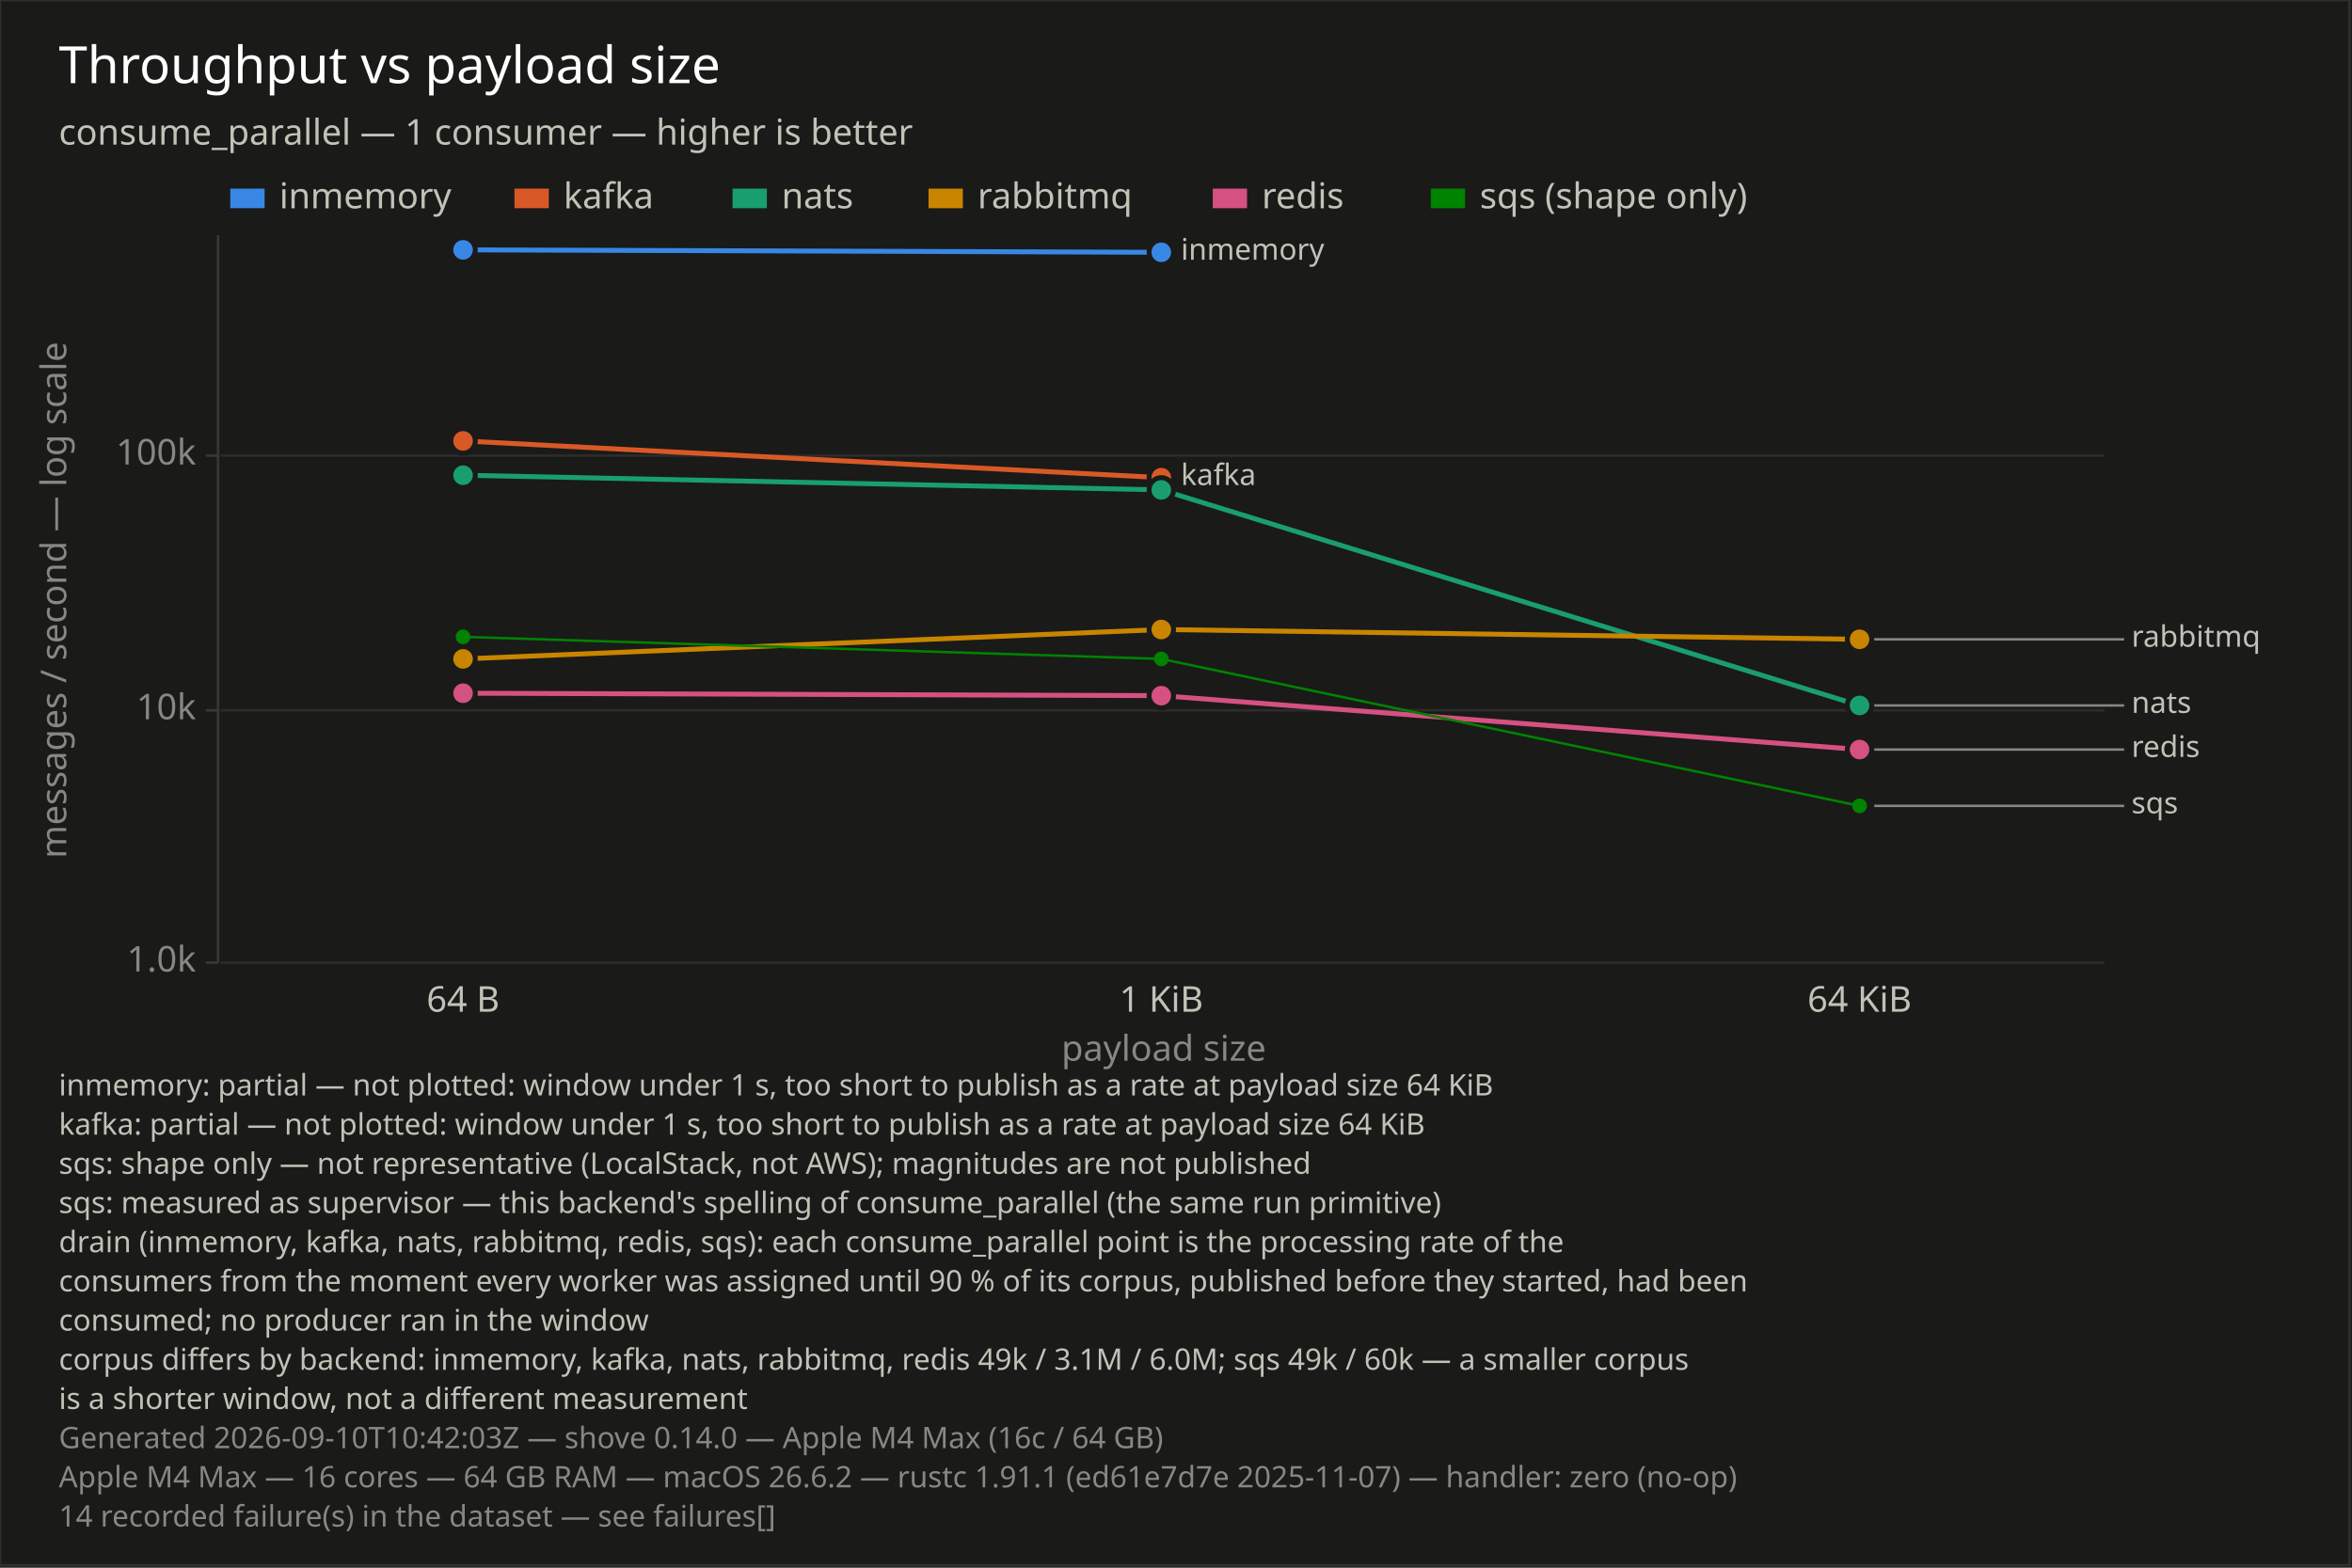
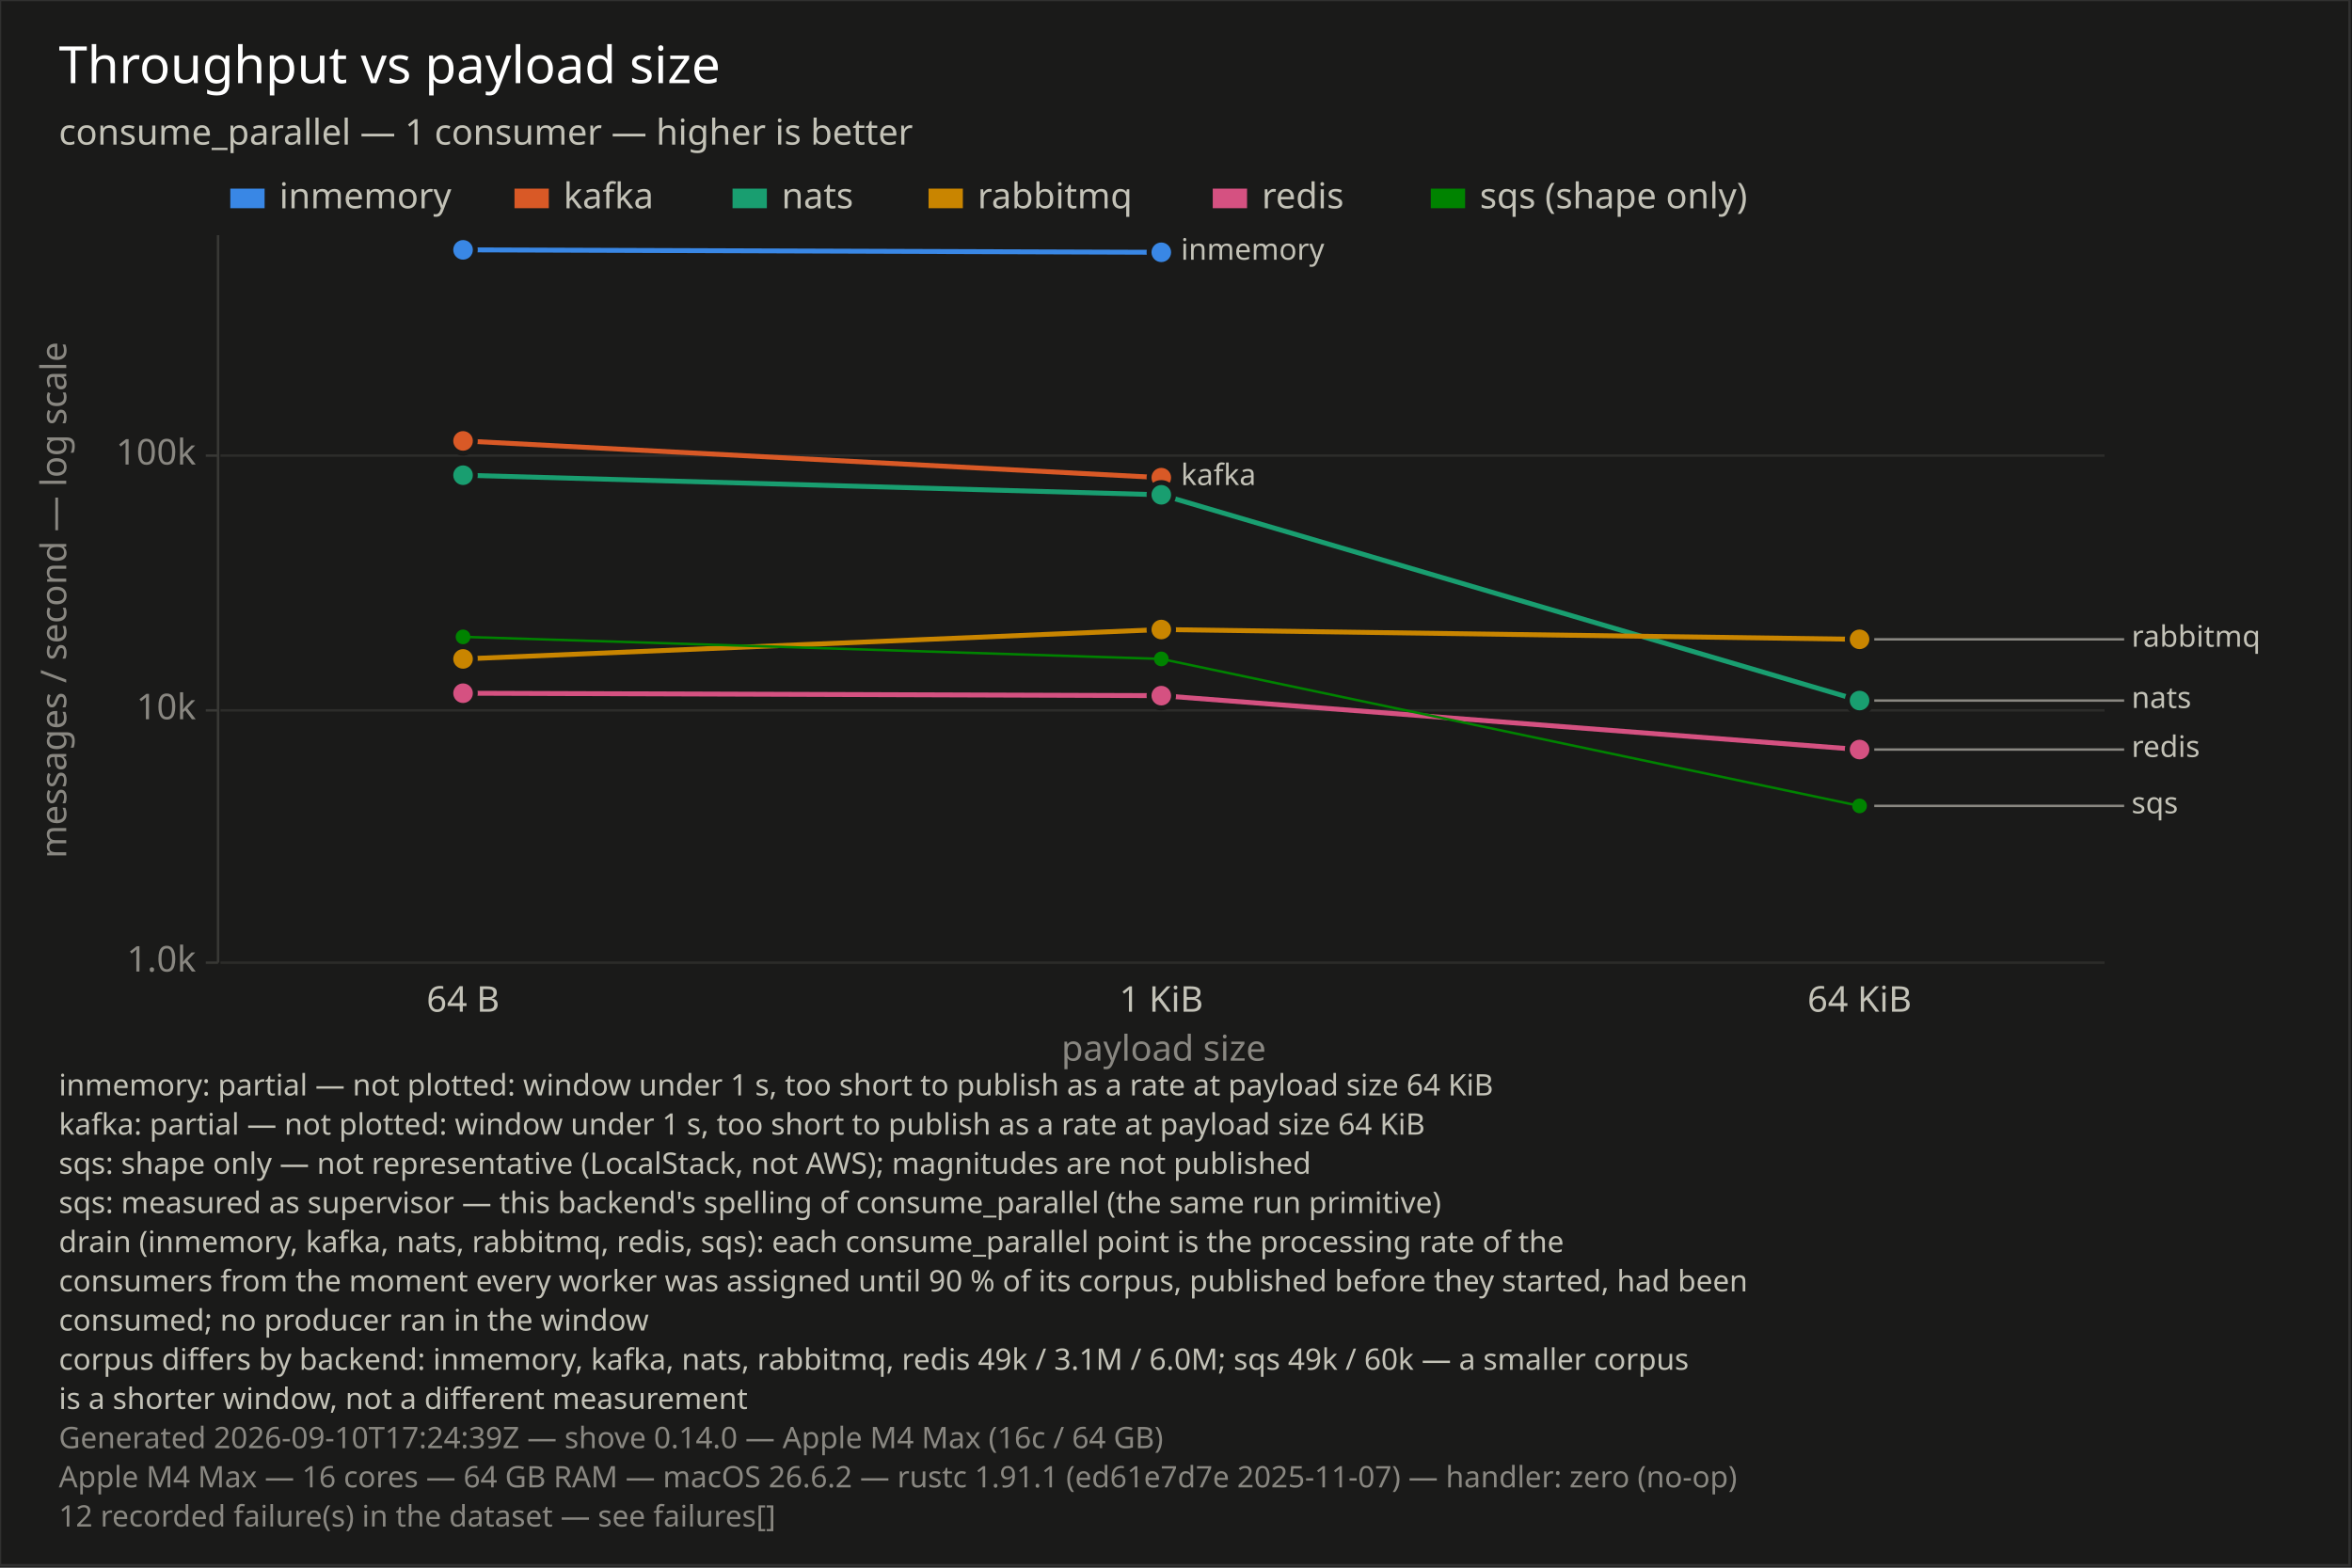
<svg xmlns="http://www.w3.org/2000/svg" width="960" height="640" viewBox="0 0 960 640">
  <rect x="0" y="0" width="960" height="640" opacity="1" fill="#1A1A19" stroke="none" />
  <rect x="0" y="0" width="959" height="639" opacity="0.1" fill="none" stroke="#FFFFFF" />
  <text x="24" y="18" dy="0.76em" text-anchor="start" font-family="sans-serif" font-size="20.968" opacity="1" fill="#FFFFFF">
Throughput vs payload size
</text>
  <text x="24" y="48" dy="0.76em" text-anchor="start" font-family="sans-serif" font-size="14.516" opacity="1" fill="#C3C2B7">
consume_parallel — 1 consumer — higher is better
</text>
  <text x="24" y="438" dy="0.76em" text-anchor="start" font-family="sans-serif" font-size="12.097" opacity="1" fill="#C3C2B7">
inmemory: partial — not plotted: window under 1 s, too short to publish as a rate at payload size 64 KiB
</text>
  <text x="24" y="454" dy="0.76em" text-anchor="start" font-family="sans-serif" font-size="12.097" opacity="1" fill="#C3C2B7">
kafka: partial — not plotted: window under 1 s, too short to publish as a rate at payload size 64 KiB
</text>
  <text x="24" y="470" dy="0.76em" text-anchor="start" font-family="sans-serif" font-size="12.097" opacity="1" fill="#C3C2B7">
sqs: shape only — not representative (LocalStack, not AWS); magnitudes are not published
</text>
  <text x="24" y="486" dy="0.76em" text-anchor="start" font-family="sans-serif" font-size="12.097" opacity="1" fill="#C3C2B7">
sqs: measured as supervisor — this backend's spelling of consume_parallel (the same run primitive)
</text>
  <text x="24" y="502" dy="0.76em" text-anchor="start" font-family="sans-serif" font-size="12.097" opacity="1" fill="#C3C2B7">
drain (inmemory, kafka, nats, rabbitmq, redis, sqs): each consume_parallel point is the processing rate of the
</text>
  <text x="24" y="518" dy="0.76em" text-anchor="start" font-family="sans-serif" font-size="12.097" opacity="1" fill="#C3C2B7">
consumers from the moment every worker was assigned until 90 % of its corpus, published before they started, had been
</text>
  <text x="24" y="534" dy="0.76em" text-anchor="start" font-family="sans-serif" font-size="12.097" opacity="1" fill="#C3C2B7">
consumed; no producer ran in the window
</text>
  <text x="24" y="550" dy="0.76em" text-anchor="start" font-family="sans-serif" font-size="12.097" opacity="1" fill="#C3C2B7">
corpus differs by backend: inmemory, kafka, nats, rabbitmq, redis 49k / 3.1M / 6.0M; sqs 49k / 60k — a smaller corpus
</text>
  <text x="24" y="566" dy="0.76em" text-anchor="start" font-family="sans-serif" font-size="12.097" opacity="1" fill="#C3C2B7">
is a shorter window, not a different measurement
</text>
  <text x="24" y="582" dy="0.76em" text-anchor="start" font-family="sans-serif" font-size="12.097" opacity="1" fill="#898781">
- Generated 2026-09-10T10:42:03Z — shove 0.14.0 — Apple M4 Max (16c / 64 GB)
+ Generated 2026-09-10T17:24:39Z — shove 0.14.0 — Apple M4 Max (16c / 64 GB)
</text>
  <text x="24" y="598" dy="0.76em" text-anchor="start" font-family="sans-serif" font-size="12.097" opacity="1" fill="#898781">
Apple M4 Max — 16 cores — 64 GB RAM — macOS 26.6.2 — rustc 1.91.1 (ed61e7d7e 2025-11-07) — handler: zero (no-op)
</text>
  <text x="24" y="614" dy="0.76em" text-anchor="start" font-family="sans-serif" font-size="12.097" opacity="1" fill="#898781">
- 14 recorded failure(s) in the dataset — see failures[]
+ 12 recorded failure(s) in the dataset — see failures[]
</text>
  <text x="16" y="245" dy="0.76em" text-anchor="middle" font-family="sans-serif" font-size="14.516" opacity="1" fill="#898781" transform="rotate(270, 16, 245)">
messages / second — log scale
</text>
  <line opacity="1" stroke="#2C2C2A" stroke-width="1" x1="90" y1="393" x2="859" y2="393" />
  <line opacity="1" stroke="#2C2C2A" stroke-width="1" x1="90" y1="290" x2="859" y2="290" />
  <line opacity="1" stroke="#2C2C2A" stroke-width="1" x1="90" y1="186" x2="859" y2="186" />
  <polyline fill="none" opacity="1" stroke="#383835" stroke-width="1" points="89,96 89,393 " />
  <text x="80" y="393" dy="0.5ex" text-anchor="end" font-family="sans-serif" font-size="14.516" opacity="1" fill="#898781">
1.0k
</text>
  <polyline fill="none" opacity="1" stroke="#383835" stroke-width="1" points="84,393 89,393 " />
  <text x="80" y="290" dy="0.5ex" text-anchor="end" font-family="sans-serif" font-size="14.516" opacity="1" fill="#898781">
10k
</text>
  <polyline fill="none" opacity="1" stroke="#383835" stroke-width="1" points="84,290 89,290 " />
  <text x="80" y="186" dy="0.5ex" text-anchor="end" font-family="sans-serif" font-size="14.516" opacity="1" fill="#898781">
100k
</text>
  <polyline fill="none" opacity="1" stroke="#383835" stroke-width="1" points="84,186 89,186 " />
  <polyline fill="none" opacity="1" stroke="#3987E5" stroke-width="2" points="189,102 474,103 " />
  <polyline fill="none" opacity="1" stroke="#D95926" stroke-width="2" points="189,180 474,195 " />
-   <polyline fill="none" opacity="1" stroke="#199E70" stroke-width="2" points="189,194 474,200 759,288 " />
+   <polyline fill="none" opacity="1" stroke="#199E70" stroke-width="2" points="189,194 474,202 759,286 " />
  <polyline fill="none" opacity="1" stroke="#C98500" stroke-width="2" points="189,269 474,257 759,261 " />
  <polyline fill="none" opacity="1" stroke="#D55181" stroke-width="2" points="189,283 474,284 759,306 " />
  <polyline fill="none" opacity="1" stroke="#008300" stroke-width="1" points="189,260 474,269 759,329 " />
  <circle cx="189" cy="102" r="6" opacity="1" fill="#1A1A19" stroke="none" stroke-width="0" />
  <circle cx="189" cy="102" r="4" opacity="1" fill="#3987E5" stroke="none" stroke-width="0" />
  <circle cx="474" cy="103" r="6" opacity="1" fill="#1A1A19" stroke="none" stroke-width="0" />
  <circle cx="474" cy="103" r="4" opacity="1" fill="#3987E5" stroke="none" stroke-width="0" />
  <circle cx="189" cy="180" r="6" opacity="1" fill="#1A1A19" stroke="none" stroke-width="0" />
  <circle cx="189" cy="180" r="4" opacity="1" fill="#D95926" stroke="none" stroke-width="0" />
  <circle cx="474" cy="195" r="6" opacity="1" fill="#1A1A19" stroke="none" stroke-width="0" />
  <circle cx="474" cy="195" r="4" opacity="1" fill="#D95926" stroke="none" stroke-width="0" />
  <circle cx="189" cy="194" r="6" opacity="1" fill="#1A1A19" stroke="none" stroke-width="0" />
  <circle cx="189" cy="194" r="4" opacity="1" fill="#199E70" stroke="none" stroke-width="0" />
-   <circle cx="474" cy="200" r="6" opacity="1" fill="#1A1A19" stroke="none" stroke-width="0" />
-   <circle cx="474" cy="200" r="4" opacity="1" fill="#199E70" stroke="none" stroke-width="0" />
-   <circle cx="759" cy="288" r="6" opacity="1" fill="#1A1A19" stroke="none" stroke-width="0" />
-   <circle cx="759" cy="288" r="4" opacity="1" fill="#199E70" stroke="none" stroke-width="0" />
+   <circle cx="474" cy="202" r="6" opacity="1" fill="#1A1A19" stroke="none" stroke-width="0" />
+   <circle cx="474" cy="202" r="4" opacity="1" fill="#199E70" stroke="none" stroke-width="0" />
+   <circle cx="759" cy="286" r="6" opacity="1" fill="#1A1A19" stroke="none" stroke-width="0" />
+   <circle cx="759" cy="286" r="4" opacity="1" fill="#199E70" stroke="none" stroke-width="0" />
  <circle cx="189" cy="269" r="6" opacity="1" fill="#1A1A19" stroke="none" stroke-width="0" />
  <circle cx="189" cy="269" r="4" opacity="1" fill="#C98500" stroke="none" stroke-width="0" />
  <circle cx="474" cy="257" r="6" opacity="1" fill="#1A1A19" stroke="none" stroke-width="0" />
  <circle cx="474" cy="257" r="4" opacity="1" fill="#C98500" stroke="none" stroke-width="0" />
  <circle cx="759" cy="261" r="6" opacity="1" fill="#1A1A19" stroke="none" stroke-width="0" />
  <circle cx="759" cy="261" r="4" opacity="1" fill="#C98500" stroke="none" stroke-width="0" />
  <circle cx="189" cy="283" r="6" opacity="1" fill="#1A1A19" stroke="none" stroke-width="0" />
  <circle cx="189" cy="283" r="4" opacity="1" fill="#D55181" stroke="none" stroke-width="0" />
  <circle cx="474" cy="284" r="6" opacity="1" fill="#1A1A19" stroke="none" stroke-width="0" />
  <circle cx="474" cy="284" r="4" opacity="1" fill="#D55181" stroke="none" stroke-width="0" />
  <circle cx="759" cy="306" r="6" opacity="1" fill="#1A1A19" stroke="none" stroke-width="0" />
  <circle cx="759" cy="306" r="4" opacity="1" fill="#D55181" stroke="none" stroke-width="0" />
  <circle cx="189" cy="260" r="3" opacity="1" fill="#008300" stroke="none" stroke-width="0" />
  <circle cx="474" cy="269" r="3" opacity="1" fill="#008300" stroke="none" stroke-width="0" />
  <circle cx="759" cy="329" r="3" opacity="1" fill="#008300" stroke="none" stroke-width="0" />
  <text x="482" y="103" dy="0.5ex" text-anchor="start" font-family="sans-serif" font-size="12.097" opacity="1" fill="#C3C2B7">
inmemory
</text>
  <text x="482" y="195" dy="0.5ex" text-anchor="start" font-family="sans-serif" font-size="12.097" opacity="1" fill="#C3C2B7">
kafka
</text>
  <polyline fill="none" opacity="1" stroke="#898781" stroke-width="1" points="765,261 867,261 " />
  <text x="870" y="261" dy="0.5ex" text-anchor="start" font-family="sans-serif" font-size="12.097" opacity="1" fill="#C3C2B7">
rabbitmq
</text>
-   <polyline fill="none" opacity="1" stroke="#898781" stroke-width="1" points="765,288 867,288 " />
-   <text x="870" y="288" dy="0.5ex" text-anchor="start" font-family="sans-serif" font-size="12.097" opacity="1" fill="#C3C2B7">
+   <polyline fill="none" opacity="1" stroke="#898781" stroke-width="1" points="765,286 867,286 " />
+   <text x="870" y="286" dy="0.5ex" text-anchor="start" font-family="sans-serif" font-size="12.097" opacity="1" fill="#C3C2B7">
nats
</text>
  <polyline fill="none" opacity="1" stroke="#898781" stroke-width="1" points="765,306 867,306 " />
  <text x="870" y="306" dy="0.5ex" text-anchor="start" font-family="sans-serif" font-size="12.097" opacity="1" fill="#C3C2B7">
redis
</text>
  <polyline fill="none" opacity="1" stroke="#898781" stroke-width="1" points="765,329 867,329 " />
  <text x="870" y="329" dy="0.5ex" text-anchor="start" font-family="sans-serif" font-size="12.097" opacity="1" fill="#C3C2B7">
sqs
</text>
  <text x="189" y="402" dy="0.76em" text-anchor="middle" font-family="sans-serif" font-size="14.516" opacity="1" fill="#C3C2B7">
64 B
</text>
  <text x="474" y="402" dy="0.76em" text-anchor="middle" font-family="sans-serif" font-size="14.516" opacity="1" fill="#C3C2B7">
1 KiB
</text>
  <text x="759" y="402" dy="0.76em" text-anchor="middle" font-family="sans-serif" font-size="14.516" opacity="1" fill="#C3C2B7">
64 KiB
</text>
  <text x="475" y="422" dy="0.76em" text-anchor="middle" font-family="sans-serif" font-size="14.516" opacity="1" fill="#898781">
payload size
</text>
  <rect x="94" y="77" width="14" height="8" opacity="1" fill="#3987E5" stroke="none" />
  <text x="114" y="74" dy="0.76em" text-anchor="start" font-family="sans-serif" font-size="14.516" opacity="1" fill="#C3C2B7">
inmemory
</text>
  <rect x="210" y="77" width="14" height="8" opacity="1" fill="#D95926" stroke="none" />
  <text x="230" y="74" dy="0.76em" text-anchor="start" font-family="sans-serif" font-size="14.516" opacity="1" fill="#C3C2B7">
kafka
</text>
  <rect x="299" y="77" width="14" height="8" opacity="1" fill="#199E70" stroke="none" />
  <text x="319" y="74" dy="0.76em" text-anchor="start" font-family="sans-serif" font-size="14.516" opacity="1" fill="#C3C2B7">
nats
</text>
  <rect x="379" y="77" width="14" height="8" opacity="1" fill="#C98500" stroke="none" />
  <text x="399" y="74" dy="0.76em" text-anchor="start" font-family="sans-serif" font-size="14.516" opacity="1" fill="#C3C2B7">
rabbitmq
</text>
  <rect x="495" y="77" width="14" height="8" opacity="1" fill="#D55181" stroke="none" />
  <text x="515" y="74" dy="0.76em" text-anchor="start" font-family="sans-serif" font-size="14.516" opacity="1" fill="#C3C2B7">
redis
</text>
  <rect x="584" y="77" width="14" height="8" opacity="1" fill="#008300" stroke="none" />
  <text x="604" y="74" dy="0.76em" text-anchor="start" font-family="sans-serif" font-size="14.516" opacity="1" fill="#C3C2B7">
sqs (shape only)
</text>
</svg>
